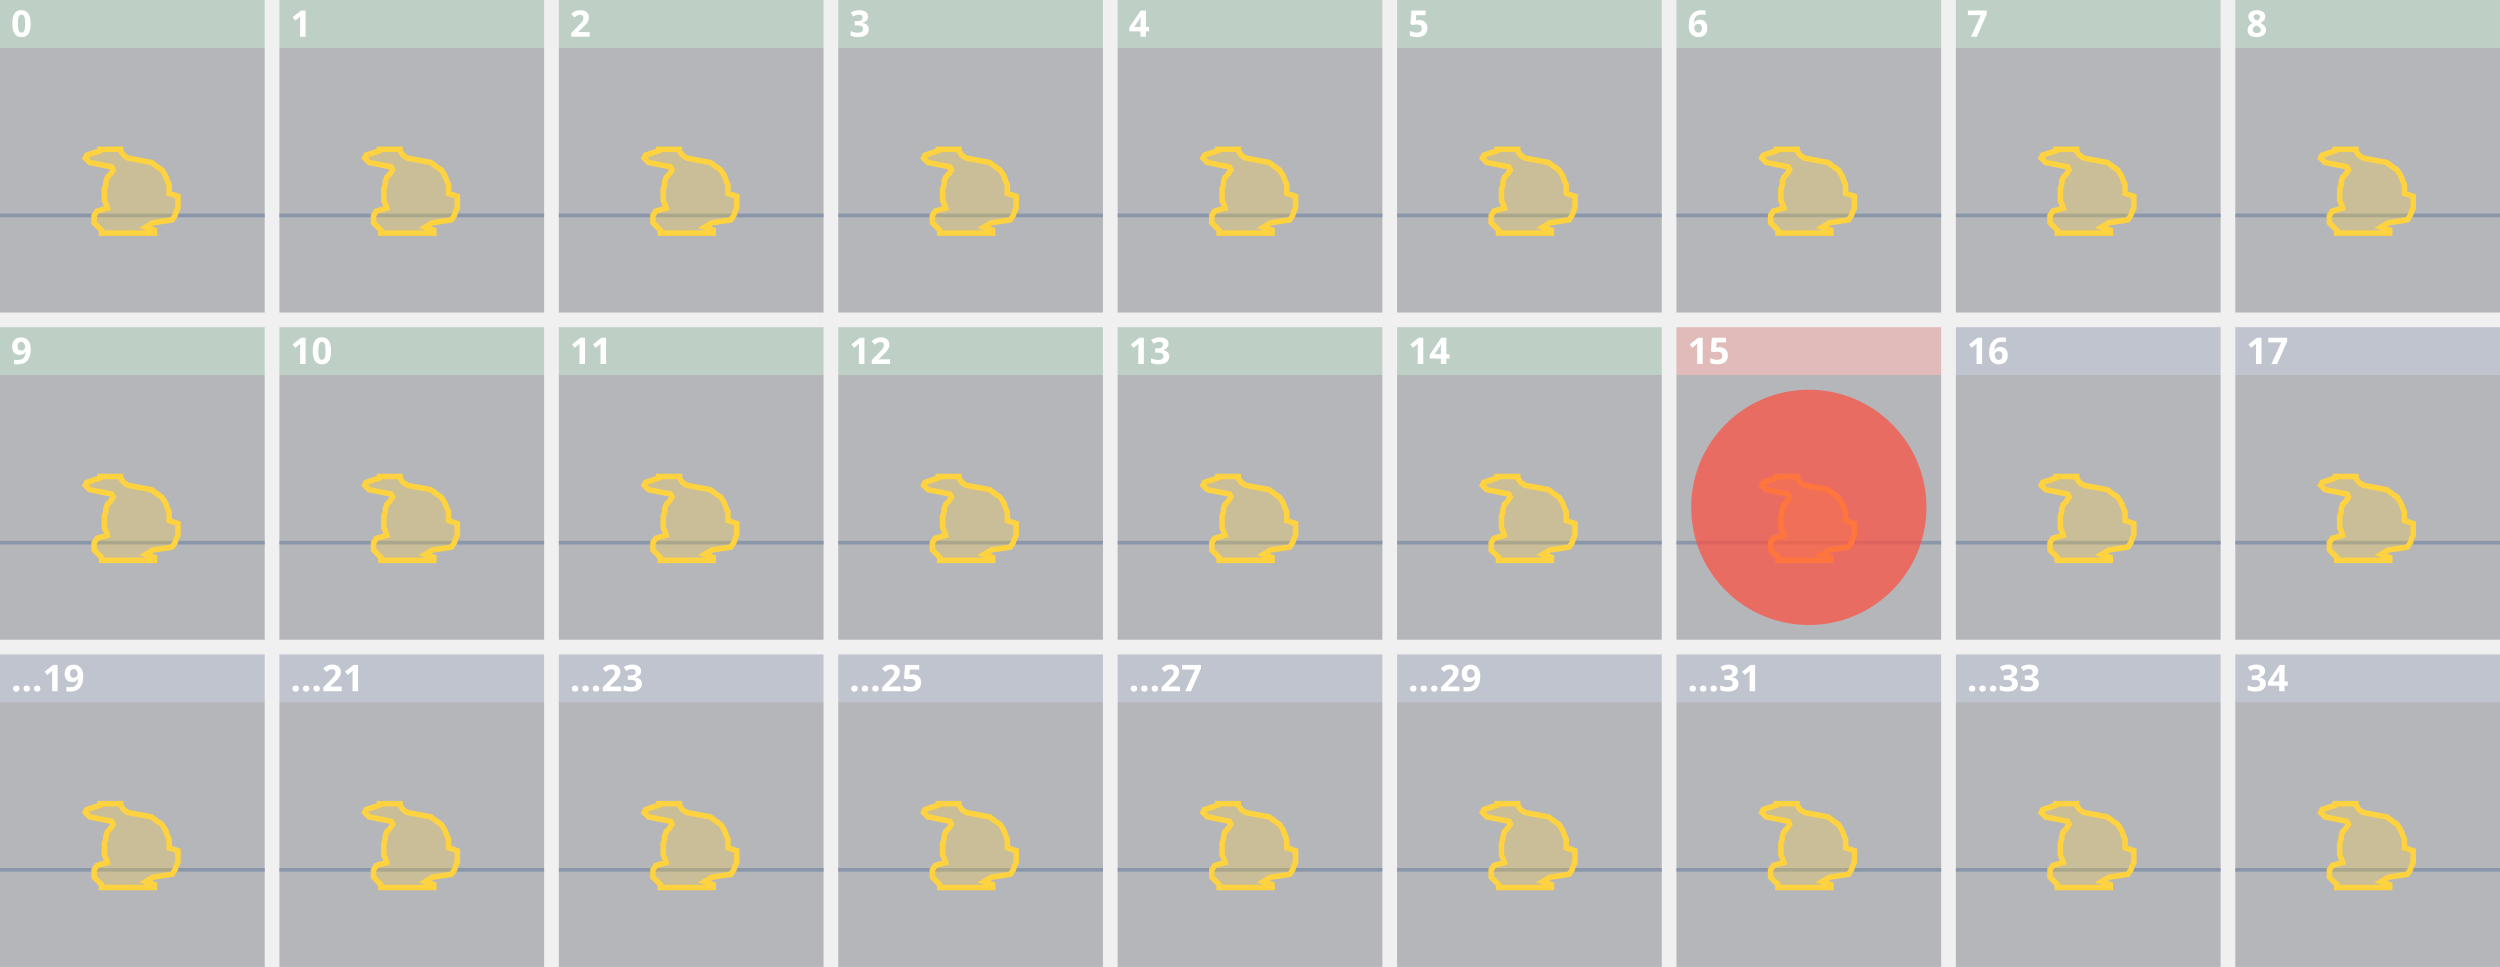
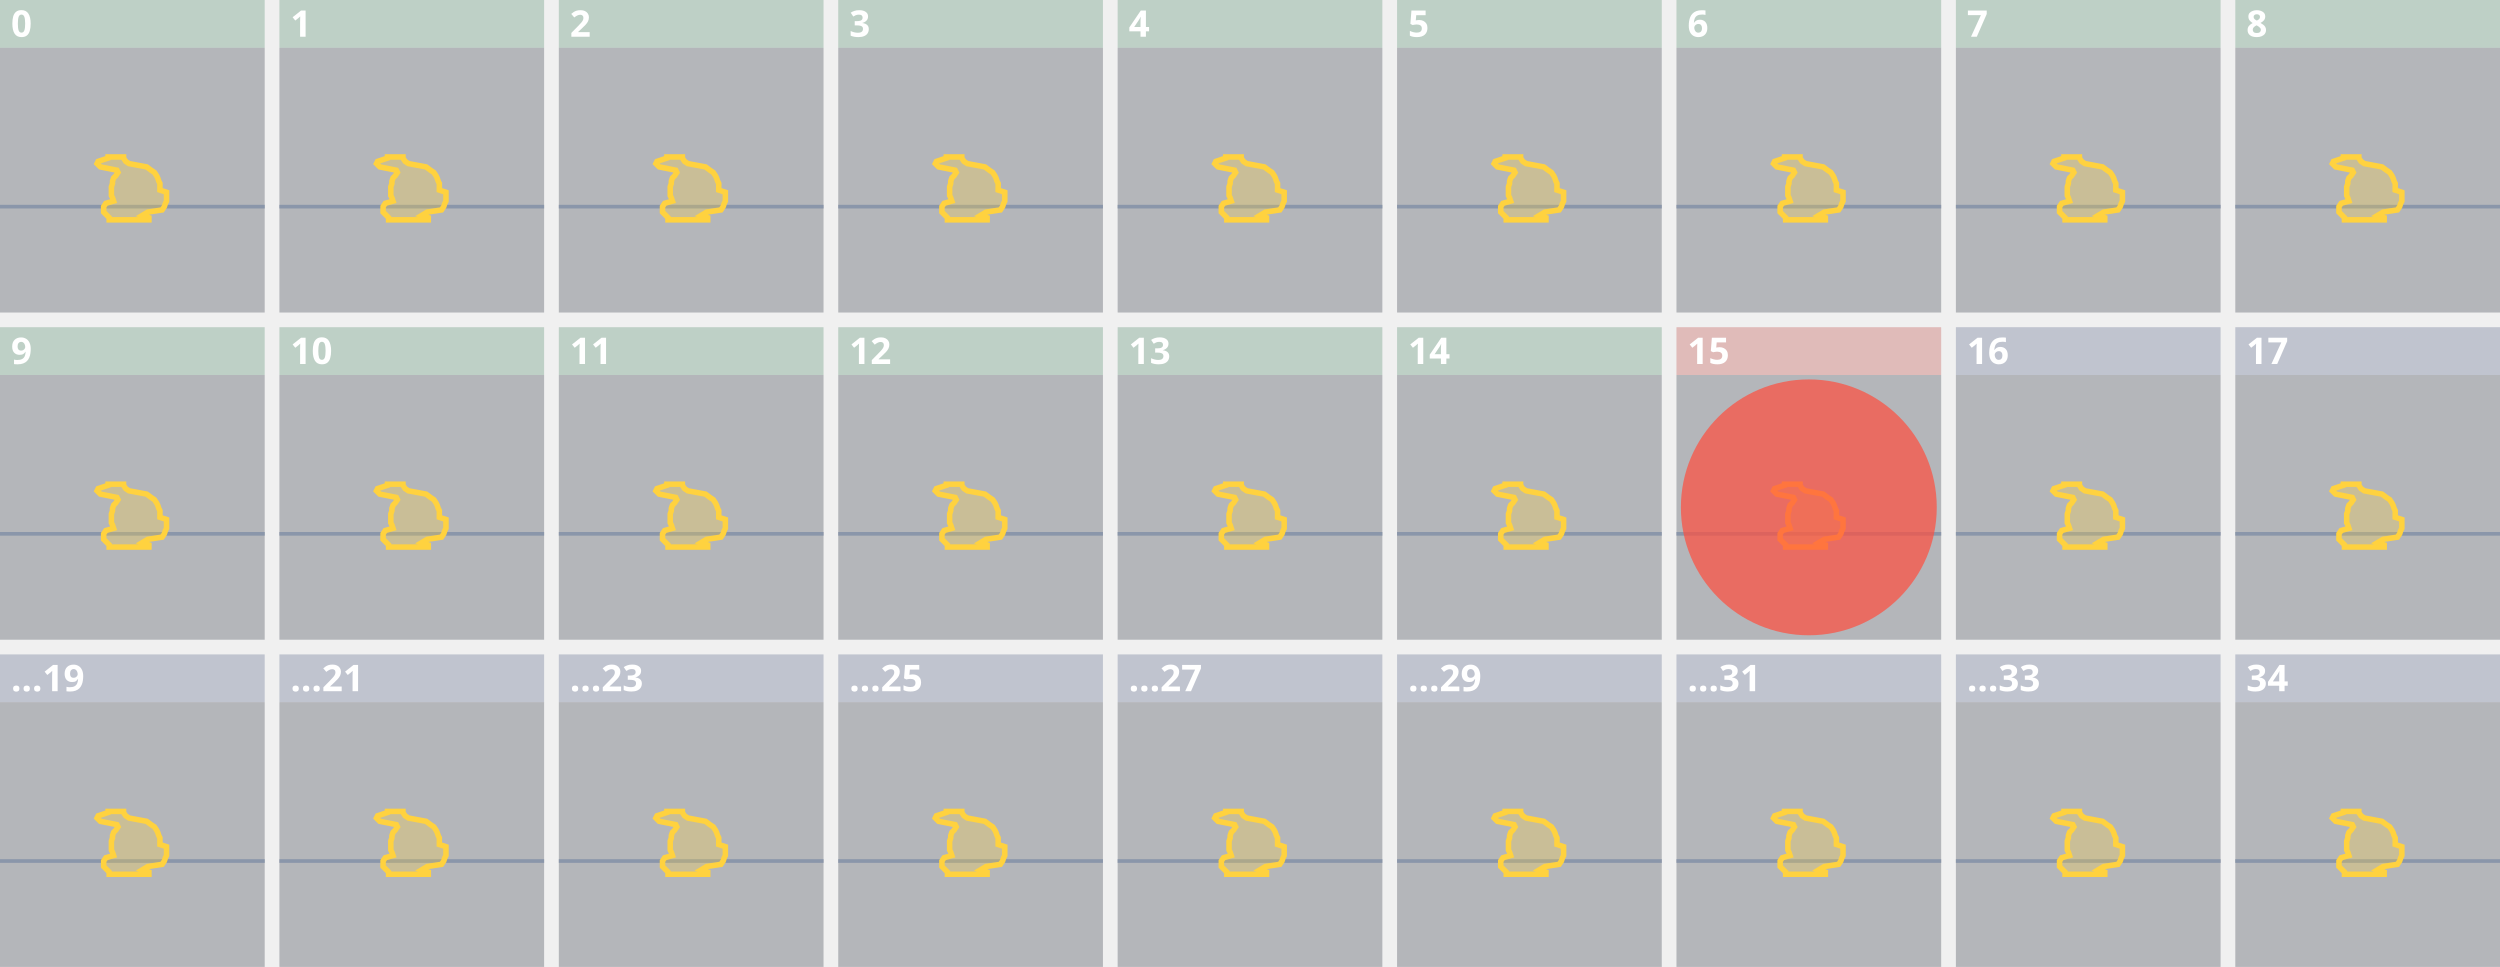
<svg xmlns="http://www.w3.org/2000/svg" viewBox="0 0 680 263" width="680" height="263">
-   <style>text{font:bold 10px sans-serif;fill:#ffffff}.k{fill:#1b2230}.g{stroke:#8a96aa;stroke-width:2.50}use{stroke-width:3.75;fill-opacity:.28}.u{stroke:#ffd23f;fill:#ffd23f}.v{stroke:#4ade80;fill:#4ade80;fill-opacity:.6}.a{stroke:#e879f9;fill:#e879f9}.o{stroke:#22d3ee;fill:#22d3ee;fill-opacity:.5}.H{color:#ff4d3d;fill:#ff4d3d;opacity:.7}.G{color:#3b9cff;fill:#3b9cff;opacity:.75}.S{color:#ffa630;fill:#ffa630;opacity:.75}.T{color:#ffa630;fill:none;stroke:#ffa630;stroke-width:5.00;stroke-dasharray:10.0}.P{color:#c49bff;fill:none;stroke:#c49bff;stroke-width:2.50;stroke-dasharray:7.5}</style>
+   <style>text{font:bold 10px sans-serif;fill:#ffffff}.k{fill:#1b2230}.g{stroke:#8a96aa;stroke-width:3.33}use{stroke-width:5.00;fill-opacity:.28}.u{stroke:#ffd23f;fill:#ffd23f}.v{stroke:#4ade80;fill:#4ade80;fill-opacity:.6}.a{stroke:#e879f9;fill:#e879f9}.o{stroke:#22d3ee;fill:#22d3ee;fill-opacity:.5}.H{color:#ff4d3d;fill:#ff4d3d;opacity:.7}.G{color:#3b9cff;fill:#3b9cff;opacity:.75}.S{color:#ffa630;fill:#ffa630;opacity:.75}.T{color:#ffa630;fill:none;stroke:#ffa630;stroke-width:6.67;stroke-dasharray:13.3}.P{color:#c49bff;fill:none;stroke:#c49bff;stroke-width:3.33;stroke-dasharray:10.0}</style>
  <defs>
    <path id="b0" d="M-22 -21L-8 -21L-8 -20L-6 -17L-3 -15L13 -12L17 -9L20 -7L22 -4L23 -2L24 1L25 3L25 6L25 9L31 11L31 14L31 16L31 19L30 21L29 24L27 27L14 29L9 32L15 34L15 36L-21 36L-21 34L-23 32L-26 29L-26 27L-26 24L-24 21L-17 19L-18 16L-19 14L-19 11L-19 9L-19 6L-18 3L-18 1L-17 -2L-15 -4L-13 -7L-14 -9L-29 -12L-32 -15L-31 -17L-22 -20Z" />
-     <rect id="K" x="-90" y="-90" width="180" height="180" class="k" />
+     <rect id="K" x="-120" y="-120" width="240" height="240" class="k" />
    <rect id="Ls" width="72" height="13" fill="#3f7d5a" />
    <rect id="La" width="72" height="13" fill="#b8332b" />
    <rect id="Le" width="72" height="13" fill="#46557a" />
  </defs>
  <use href="#Ls" x="0" y="0" />
  <text x="3" y="10">0</text>
-   <svg x="0" y="13" width="72" height="72" viewBox="-90 -90 180 180">
-     <use href="#K" />
-     <line x1="-90" y1="24" x2="90" y2="24" class="g" />
+   <svg x="0" y="13" width="72" height="72" viewBox="-120 -120 240 240">
+     <use href="#K" />
+     <line x1="-120" y1="24" x2="120" y2="24" class="g" />
    <use href="#b0" class="u" />
  </svg>
  <use href="#Ls" x="76" y="0" />
  <text x="79" y="10">1</text>
-   <svg x="76" y="13" width="72" height="72" viewBox="-90 -90 180 180">
-     <use href="#K" />
-     <line x1="-90" y1="24" x2="90" y2="24" class="g" />
+   <svg x="76" y="13" width="72" height="72" viewBox="-120 -120 240 240">
+     <use href="#K" />
+     <line x1="-120" y1="24" x2="120" y2="24" class="g" />
    <use href="#b0" class="u" />
  </svg>
  <use href="#Ls" x="152" y="0" />
  <text x="155" y="10">2</text>
-   <svg x="152" y="13" width="72" height="72" viewBox="-90 -90 180 180">
-     <use href="#K" />
-     <line x1="-90" y1="24" x2="90" y2="24" class="g" />
+   <svg x="152" y="13" width="72" height="72" viewBox="-120 -120 240 240">
+     <use href="#K" />
+     <line x1="-120" y1="24" x2="120" y2="24" class="g" />
    <use href="#b0" class="u" />
  </svg>
  <use href="#Ls" x="228" y="0" />
  <text x="231" y="10">3</text>
-   <svg x="228" y="13" width="72" height="72" viewBox="-90 -90 180 180">
-     <use href="#K" />
-     <line x1="-90" y1="24" x2="90" y2="24" class="g" />
+   <svg x="228" y="13" width="72" height="72" viewBox="-120 -120 240 240">
+     <use href="#K" />
+     <line x1="-120" y1="24" x2="120" y2="24" class="g" />
    <use href="#b0" class="u" />
  </svg>
  <use href="#Ls" x="304" y="0" />
  <text x="307" y="10">4</text>
-   <svg x="304" y="13" width="72" height="72" viewBox="-90 -90 180 180">
-     <use href="#K" />
-     <line x1="-90" y1="24" x2="90" y2="24" class="g" />
+   <svg x="304" y="13" width="72" height="72" viewBox="-120 -120 240 240">
+     <use href="#K" />
+     <line x1="-120" y1="24" x2="120" y2="24" class="g" />
    <use href="#b0" class="u" />
  </svg>
  <use href="#Ls" x="380" y="0" />
  <text x="383" y="10">5</text>
-   <svg x="380" y="13" width="72" height="72" viewBox="-90 -90 180 180">
-     <use href="#K" />
-     <line x1="-90" y1="24" x2="90" y2="24" class="g" />
+   <svg x="380" y="13" width="72" height="72" viewBox="-120 -120 240 240">
+     <use href="#K" />
+     <line x1="-120" y1="24" x2="120" y2="24" class="g" />
    <use href="#b0" class="u" />
  </svg>
  <use href="#Ls" x="456" y="0" />
  <text x="459" y="10">6</text>
-   <svg x="456" y="13" width="72" height="72" viewBox="-90 -90 180 180">
-     <use href="#K" />
-     <line x1="-90" y1="24" x2="90" y2="24" class="g" />
+   <svg x="456" y="13" width="72" height="72" viewBox="-120 -120 240 240">
+     <use href="#K" />
+     <line x1="-120" y1="24" x2="120" y2="24" class="g" />
    <use href="#b0" class="u" />
  </svg>
  <use href="#Ls" x="532" y="0" />
  <text x="535" y="10">7</text>
-   <svg x="532" y="13" width="72" height="72" viewBox="-90 -90 180 180">
-     <use href="#K" />
-     <line x1="-90" y1="24" x2="90" y2="24" class="g" />
+   <svg x="532" y="13" width="72" height="72" viewBox="-120 -120 240 240">
+     <use href="#K" />
+     <line x1="-120" y1="24" x2="120" y2="24" class="g" />
    <use href="#b0" class="u" />
  </svg>
  <use href="#Ls" x="608" y="0" />
  <text x="611" y="10">8</text>
-   <svg x="608" y="13" width="72" height="72" viewBox="-90 -90 180 180">
-     <use href="#K" />
-     <line x1="-90" y1="24" x2="90" y2="24" class="g" />
+   <svg x="608" y="13" width="72" height="72" viewBox="-120 -120 240 240">
+     <use href="#K" />
+     <line x1="-120" y1="24" x2="120" y2="24" class="g" />
    <use href="#b0" class="u" />
  </svg>
  <use href="#Ls" x="0" y="89" />
  <text x="3" y="99">9</text>
-   <svg x="0" y="102" width="72" height="72" viewBox="-90 -90 180 180">
-     <use href="#K" />
-     <line x1="-90" y1="24" x2="90" y2="24" class="g" />
+   <svg x="0" y="102" width="72" height="72" viewBox="-120 -120 240 240">
+     <use href="#K" />
+     <line x1="-120" y1="24" x2="120" y2="24" class="g" />
    <use href="#b0" class="u" />
  </svg>
  <use href="#Ls" x="76" y="89" />
  <text x="79" y="99">10</text>
-   <svg x="76" y="102" width="72" height="72" viewBox="-90 -90 180 180">
-     <use href="#K" />
-     <line x1="-90" y1="24" x2="90" y2="24" class="g" />
+   <svg x="76" y="102" width="72" height="72" viewBox="-120 -120 240 240">
+     <use href="#K" />
+     <line x1="-120" y1="24" x2="120" y2="24" class="g" />
    <use href="#b0" class="u" />
  </svg>
  <use href="#Ls" x="152" y="89" />
  <text x="155" y="99">11</text>
-   <svg x="152" y="102" width="72" height="72" viewBox="-90 -90 180 180">
-     <use href="#K" />
-     <line x1="-90" y1="24" x2="90" y2="24" class="g" />
+   <svg x="152" y="102" width="72" height="72" viewBox="-120 -120 240 240">
+     <use href="#K" />
+     <line x1="-120" y1="24" x2="120" y2="24" class="g" />
    <use href="#b0" class="u" />
  </svg>
  <use href="#Ls" x="228" y="89" />
  <text x="231" y="99">12</text>
-   <svg x="228" y="102" width="72" height="72" viewBox="-90 -90 180 180">
-     <use href="#K" />
-     <line x1="-90" y1="24" x2="90" y2="24" class="g" />
+   <svg x="228" y="102" width="72" height="72" viewBox="-120 -120 240 240">
+     <use href="#K" />
+     <line x1="-120" y1="24" x2="120" y2="24" class="g" />
    <use href="#b0" class="u" />
  </svg>
  <use href="#Ls" x="304" y="89" />
  <text x="307" y="99">13</text>
-   <svg x="304" y="102" width="72" height="72" viewBox="-90 -90 180 180">
-     <use href="#K" />
-     <line x1="-90" y1="24" x2="90" y2="24" class="g" />
+   <svg x="304" y="102" width="72" height="72" viewBox="-120 -120 240 240">
+     <use href="#K" />
+     <line x1="-120" y1="24" x2="120" y2="24" class="g" />
    <use href="#b0" class="u" />
  </svg>
  <use href="#Ls" x="380" y="89" />
  <text x="383" y="99">14</text>
-   <svg x="380" y="102" width="72" height="72" viewBox="-90 -90 180 180">
-     <use href="#K" />
-     <line x1="-90" y1="24" x2="90" y2="24" class="g" />
+   <svg x="380" y="102" width="72" height="72" viewBox="-120 -120 240 240">
+     <use href="#K" />
+     <line x1="-120" y1="24" x2="120" y2="24" class="g" />
    <use href="#b0" class="u" />
  </svg>
  <use href="#La" x="456" y="89" />
  <text x="459" y="99">15</text>
-   <svg x="456" y="102" width="72" height="72" viewBox="-90 -90 180 180">
-     <use href="#K" />
-     <line x1="-90" y1="24" x2="90" y2="24" class="g" />
+   <svg x="456" y="102" width="72" height="72" viewBox="-120 -120 240 240">
+     <use href="#K" />
+     <line x1="-120" y1="24" x2="120" y2="24" class="g" />
    <use href="#b0" class="u" />
    <g class="H">
-       <circle cx="0" cy="0" r="80" />
+       <circle cx="0" cy="0" r="116" />
    </g>
  </svg>
  <use href="#Le" x="532" y="89" />
  <text x="535" y="99">16</text>
-   <svg x="532" y="102" width="72" height="72" viewBox="-90 -90 180 180">
-     <use href="#K" />
-     <line x1="-90" y1="24" x2="90" y2="24" class="g" />
+   <svg x="532" y="102" width="72" height="72" viewBox="-120 -120 240 240">
+     <use href="#K" />
+     <line x1="-120" y1="24" x2="120" y2="24" class="g" />
    <use href="#b0" class="u" />
  </svg>
  <use href="#Le" x="608" y="89" />
  <text x="611" y="99">17</text>
-   <svg x="608" y="102" width="72" height="72" viewBox="-90 -90 180 180">
-     <use href="#K" />
-     <line x1="-90" y1="24" x2="90" y2="24" class="g" />
+   <svg x="608" y="102" width="72" height="72" viewBox="-120 -120 240 240">
+     <use href="#K" />
+     <line x1="-120" y1="24" x2="120" y2="24" class="g" />
    <use href="#b0" class="u" />
  </svg>
  <use href="#Le" x="0" y="178" />
  <text x="3" y="188">…19</text>
-   <svg x="0" y="191" width="72" height="72" viewBox="-90 -90 180 180">
-     <use href="#K" />
-     <line x1="-90" y1="24" x2="90" y2="24" class="g" />
+   <svg x="0" y="191" width="72" height="72" viewBox="-120 -120 240 240">
+     <use href="#K" />
+     <line x1="-120" y1="24" x2="120" y2="24" class="g" />
    <use href="#b0" class="u" />
  </svg>
  <use href="#Le" x="76" y="178" />
  <text x="79" y="188">…21</text>
-   <svg x="76" y="191" width="72" height="72" viewBox="-90 -90 180 180">
-     <use href="#K" />
-     <line x1="-90" y1="24" x2="90" y2="24" class="g" />
+   <svg x="76" y="191" width="72" height="72" viewBox="-120 -120 240 240">
+     <use href="#K" />
+     <line x1="-120" y1="24" x2="120" y2="24" class="g" />
    <use href="#b0" class="u" />
  </svg>
  <use href="#Le" x="152" y="178" />
  <text x="155" y="188">…23</text>
-   <svg x="152" y="191" width="72" height="72" viewBox="-90 -90 180 180">
-     <use href="#K" />
-     <line x1="-90" y1="24" x2="90" y2="24" class="g" />
+   <svg x="152" y="191" width="72" height="72" viewBox="-120 -120 240 240">
+     <use href="#K" />
+     <line x1="-120" y1="24" x2="120" y2="24" class="g" />
    <use href="#b0" class="u" />
  </svg>
  <use href="#Le" x="228" y="178" />
  <text x="231" y="188">…25</text>
-   <svg x="228" y="191" width="72" height="72" viewBox="-90 -90 180 180">
-     <use href="#K" />
-     <line x1="-90" y1="24" x2="90" y2="24" class="g" />
+   <svg x="228" y="191" width="72" height="72" viewBox="-120 -120 240 240">
+     <use href="#K" />
+     <line x1="-120" y1="24" x2="120" y2="24" class="g" />
    <use href="#b0" class="u" />
  </svg>
  <use href="#Le" x="304" y="178" />
  <text x="307" y="188">…27</text>
-   <svg x="304" y="191" width="72" height="72" viewBox="-90 -90 180 180">
-     <use href="#K" />
-     <line x1="-90" y1="24" x2="90" y2="24" class="g" />
+   <svg x="304" y="191" width="72" height="72" viewBox="-120 -120 240 240">
+     <use href="#K" />
+     <line x1="-120" y1="24" x2="120" y2="24" class="g" />
    <use href="#b0" class="u" />
  </svg>
  <use href="#Le" x="380" y="178" />
  <text x="383" y="188">…29</text>
-   <svg x="380" y="191" width="72" height="72" viewBox="-90 -90 180 180">
-     <use href="#K" />
-     <line x1="-90" y1="24" x2="90" y2="24" class="g" />
+   <svg x="380" y="191" width="72" height="72" viewBox="-120 -120 240 240">
+     <use href="#K" />
+     <line x1="-120" y1="24" x2="120" y2="24" class="g" />
    <use href="#b0" class="u" />
  </svg>
  <use href="#Le" x="456" y="178" />
  <text x="459" y="188">…31</text>
-   <svg x="456" y="191" width="72" height="72" viewBox="-90 -90 180 180">
-     <use href="#K" />
-     <line x1="-90" y1="24" x2="90" y2="24" class="g" />
+   <svg x="456" y="191" width="72" height="72" viewBox="-120 -120 240 240">
+     <use href="#K" />
+     <line x1="-120" y1="24" x2="120" y2="24" class="g" />
    <use href="#b0" class="u" />
  </svg>
  <use href="#Le" x="532" y="178" />
  <text x="535" y="188">…33</text>
-   <svg x="532" y="191" width="72" height="72" viewBox="-90 -90 180 180">
-     <use href="#K" />
-     <line x1="-90" y1="24" x2="90" y2="24" class="g" />
+   <svg x="532" y="191" width="72" height="72" viewBox="-120 -120 240 240">
+     <use href="#K" />
+     <line x1="-120" y1="24" x2="120" y2="24" class="g" />
    <use href="#b0" class="u" />
  </svg>
  <use href="#Le" x="608" y="178" />
  <text x="611" y="188">34</text>
-   <svg x="608" y="191" width="72" height="72" viewBox="-90 -90 180 180">
-     <use href="#K" />
-     <line x1="-90" y1="24" x2="90" y2="24" class="g" />
+   <svg x="608" y="191" width="72" height="72" viewBox="-120 -120 240 240">
+     <use href="#K" />
+     <line x1="-120" y1="24" x2="120" y2="24" class="g" />
    <use href="#b0" class="u" />
  </svg>
</svg>
